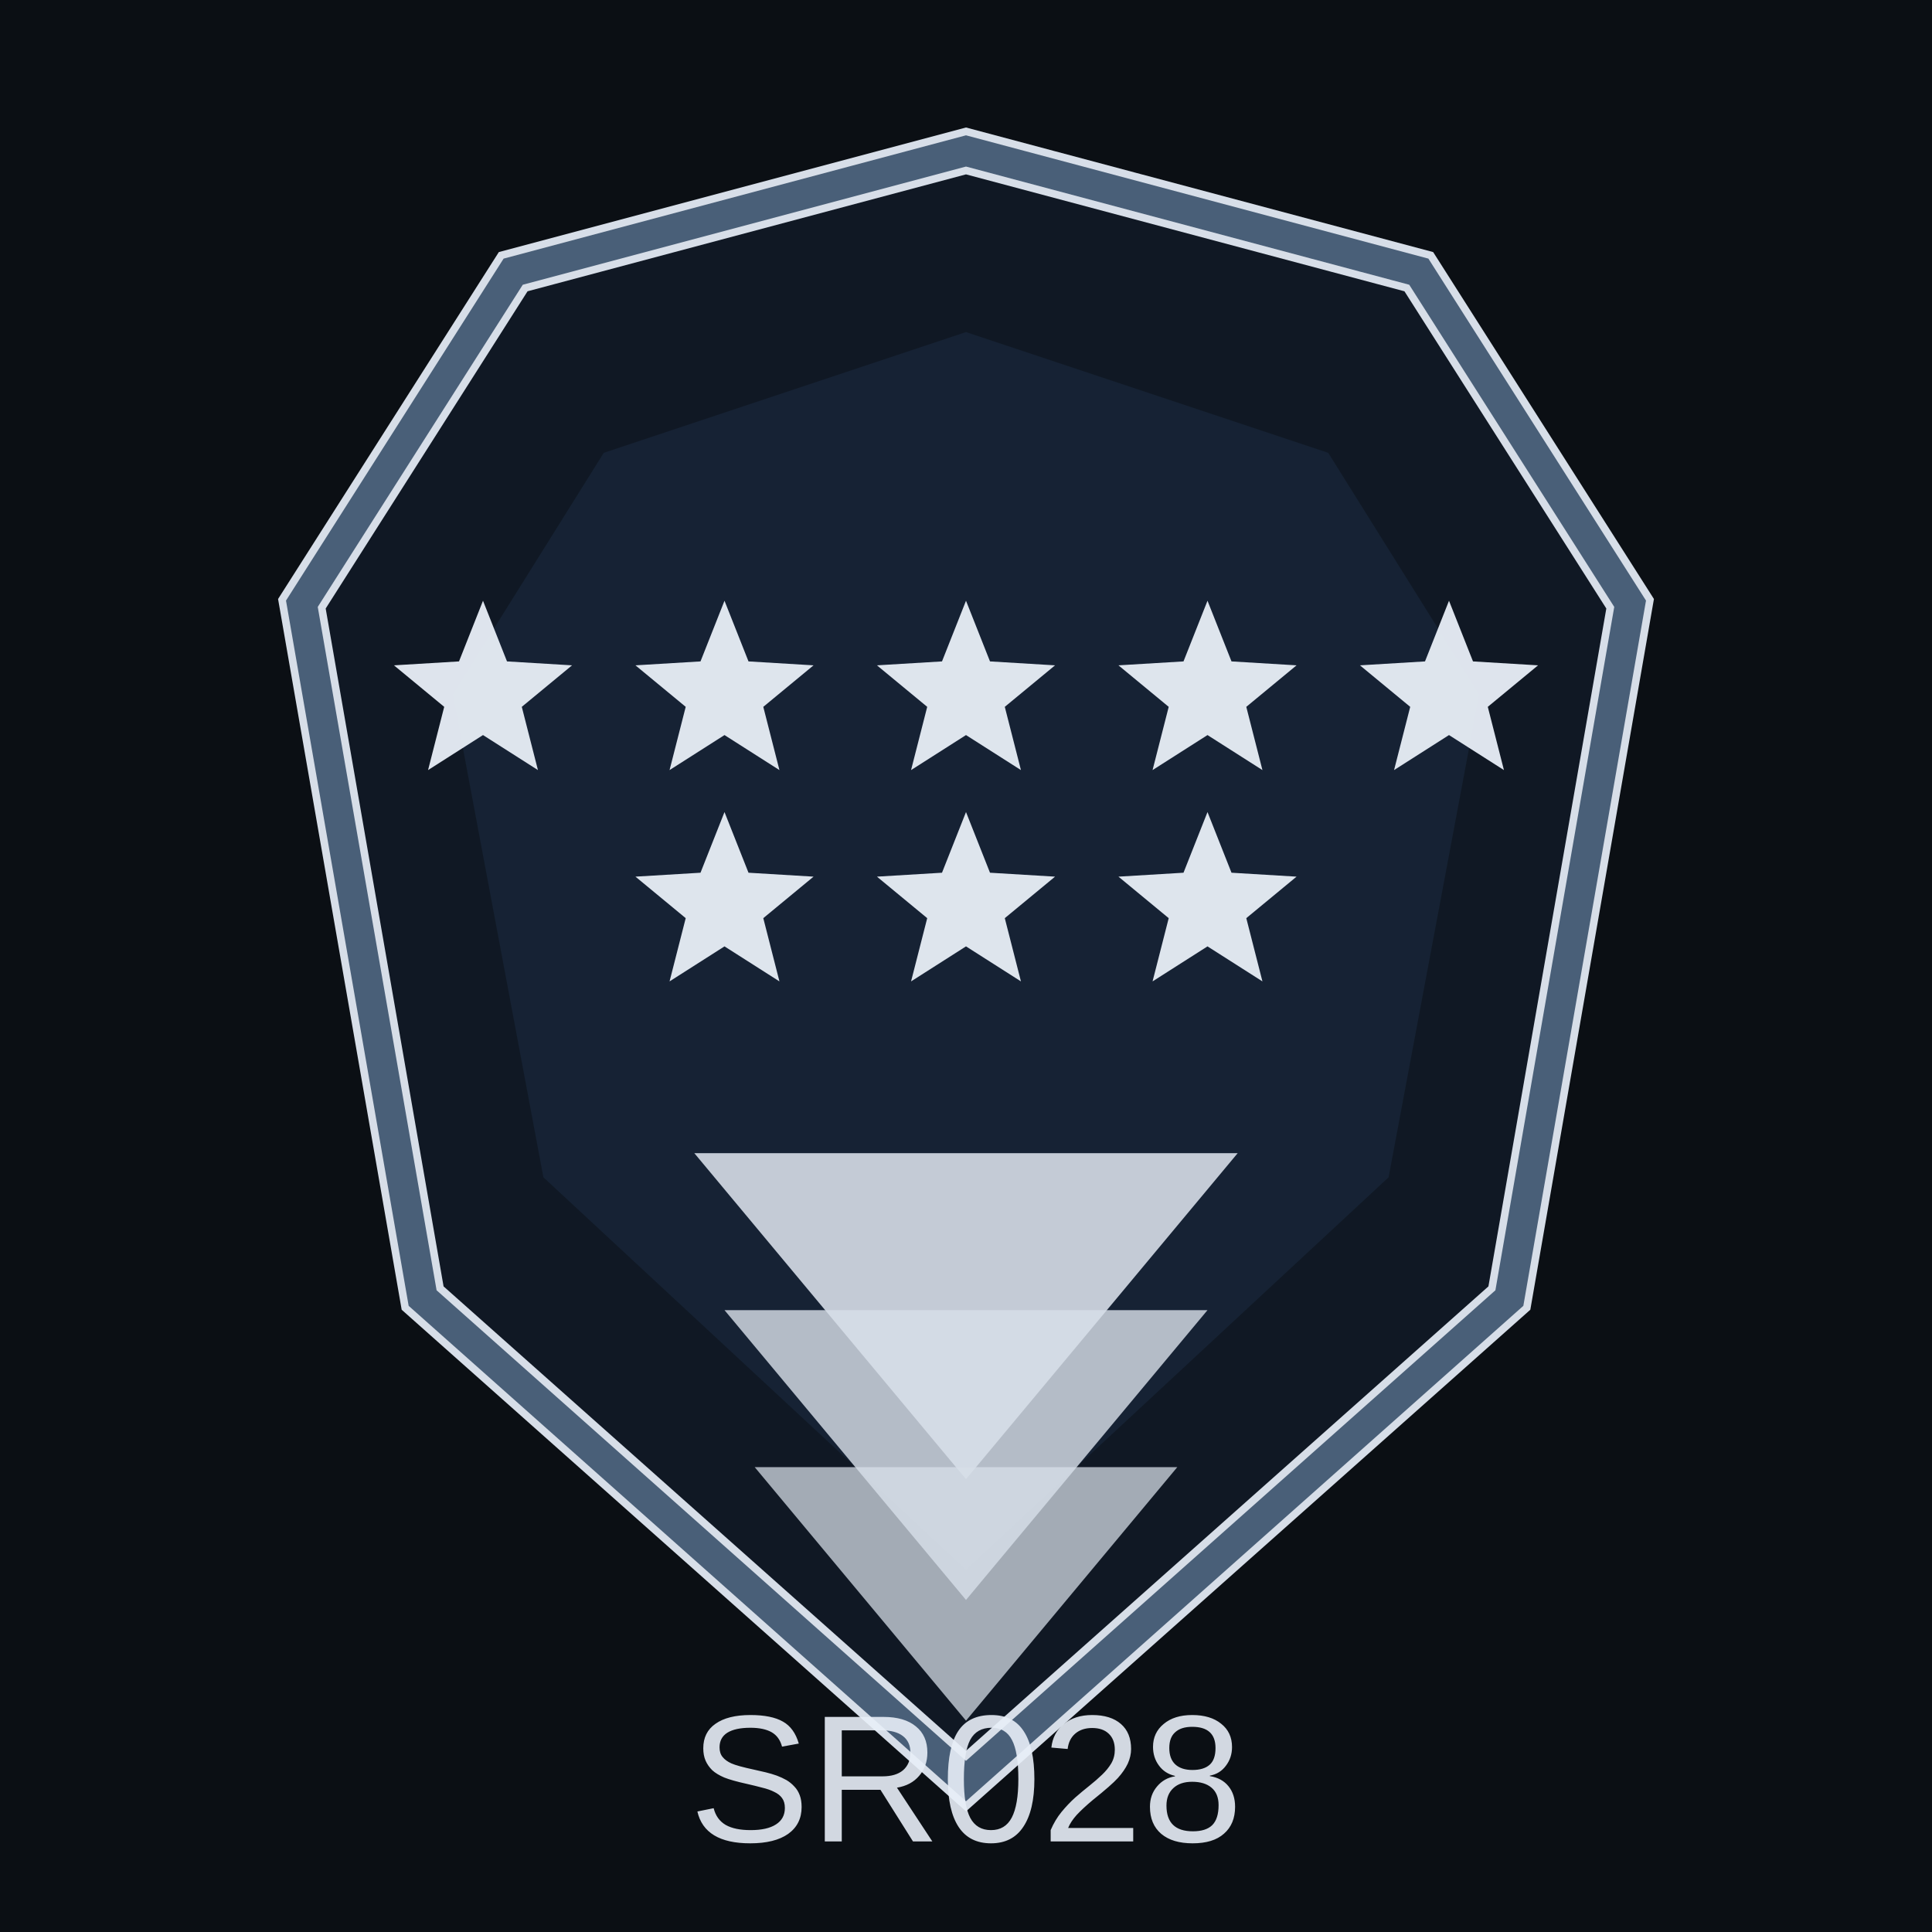
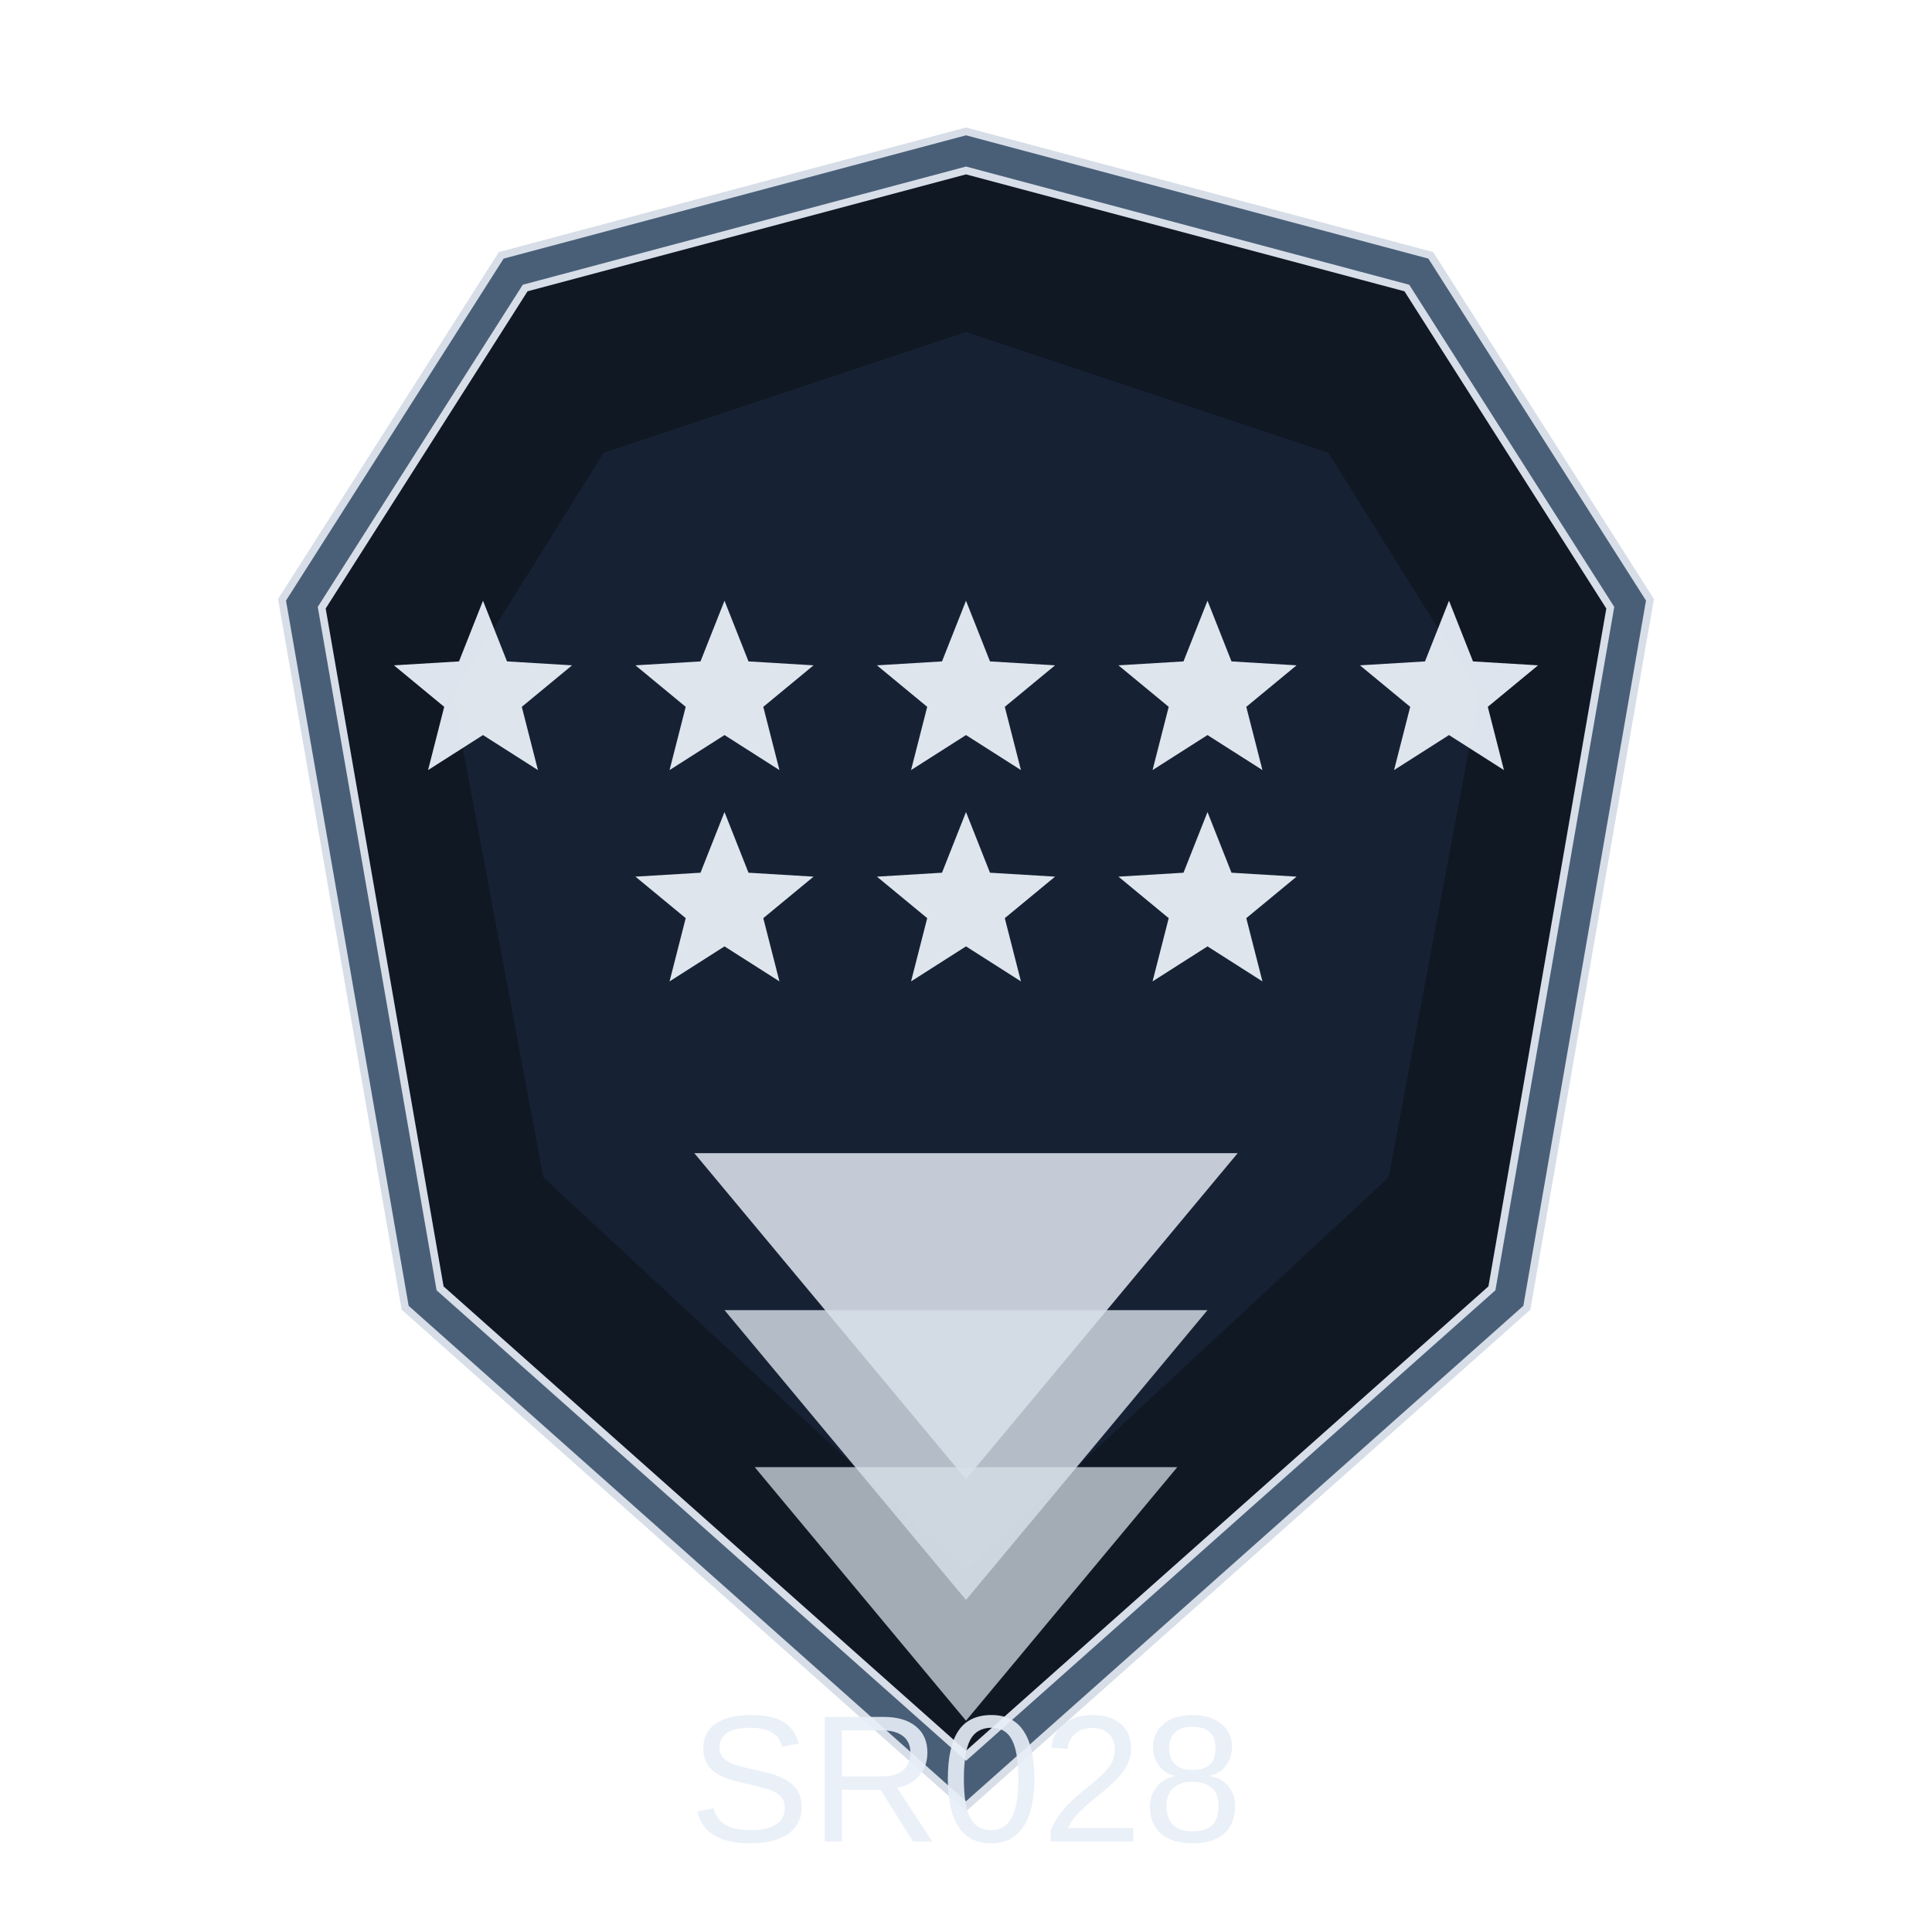
<svg xmlns="http://www.w3.org/2000/svg" width="128" height="128" viewBox="0 0 128 128">
-   <rect x="0" y="0" width="128" height="128" fill="#0b0f14" />
  <path d="M 64 10 L 94 18 L 108 40 L 100 86 L 64 118 L 28 86 L 20 40 L 34 18 Z" fill="#101824" stroke="#d7dee8" stroke-width="3" />
  <path d="M 64 10 L 94 18 L 108 40 L 100 86 L 64 118 L 28 86 L 20 40 L 34 18 Z" fill="none" stroke="#3a516b" stroke-width="2" opacity="0.9" />
  <path d="M64 22 L88 30 L98 46 L92 78 L64 104 L36 78 L30 46 L40 30 Z" fill="#162335" opacity="0.9" />
  <path d="M 46.00 76.40 L 64.00 98.00 L 82.00 76.40 L 53.00 76.40 L 64.00 89.60 L 75.00 76.40 Z" fill="#d7dee8" opacity="0.90" />
  <path d="M 48.00 86.80 L 64.00 106.00 L 80.00 86.80 L 55.00 86.80 L 64.00 97.60 L 73.00 86.80 Z" fill="#d7dee8" opacity="0.82" />
  <path d="M 50.00 97.20 L 64.00 114.00 L 78.00 97.20 L 57.00 97.20 L 64.00 105.60 L 71.00 97.20 Z" fill="#d7dee8" opacity="0.74" />
  <path d="M 32.00 39.80 L 33.59 43.82 L 37.90 44.08 L 34.57 46.83 L 35.64 51.02 L 32.00 48.70 L 28.36 51.02 L 29.43 46.83 L 26.10 44.08 L 30.41 43.82 Z" fill="#e8eef7" opacity="0.95" />
  <path d="M 48.00 39.80 L 49.59 43.82 L 53.90 44.08 L 50.57 46.83 L 51.64 51.02 L 48.00 48.70 L 44.36 51.02 L 45.43 46.83 L 42.10 44.08 L 46.41 43.82 Z" fill="#e8eef7" opacity="0.95" />
  <path d="M 64.00 39.80 L 65.59 43.82 L 69.90 44.08 L 66.57 46.83 L 67.64 51.02 L 64.00 48.70 L 60.36 51.02 L 61.43 46.83 L 58.10 44.08 L 62.41 43.82 Z" fill="#e8eef7" opacity="0.95" />
  <path d="M 80.00 39.80 L 81.59 43.82 L 85.90 44.08 L 82.57 46.83 L 83.64 51.02 L 80.00 48.70 L 76.36 51.02 L 77.43 46.83 L 74.10 44.08 L 78.41 43.82 Z" fill="#e8eef7" opacity="0.95" />
  <path d="M 96.00 39.80 L 97.59 43.82 L 101.90 44.08 L 98.57 46.83 L 99.64 51.02 L 96.00 48.70 L 92.36 51.02 L 93.43 46.83 L 90.10 44.08 L 94.41 43.82 Z" fill="#e8eef7" opacity="0.95" />
  <path d="M 48.00 53.80 L 49.59 57.82 L 53.90 58.08 L 50.57 60.83 L 51.64 65.02 L 48.00 62.70 L 44.36 65.02 L 45.43 60.83 L 42.10 58.08 L 46.41 57.82 Z" fill="#e8eef7" opacity="0.95" />
  <path d="M 64.00 53.80 L 65.59 57.82 L 69.90 58.08 L 66.57 60.83 L 67.64 65.02 L 64.00 62.70 L 60.36 65.02 L 61.43 60.83 L 58.10 58.08 L 62.41 57.82 Z" fill="#e8eef7" opacity="0.95" />
  <path d="M 80.00 53.80 L 81.59 57.82 L 85.90 58.08 L 82.57 60.83 L 83.64 65.02 L 80.00 62.70 L 76.36 65.02 L 77.43 60.83 L 74.10 58.08 L 78.41 57.82 Z" fill="#e8eef7" opacity="0.95" />
  <text x="64" y="122" text-anchor="middle" font-family="system-ui,Segoe UI,Arial" font-size="12" fill="#e8eef7" opacity="0.9">SR028</text>
</svg>
